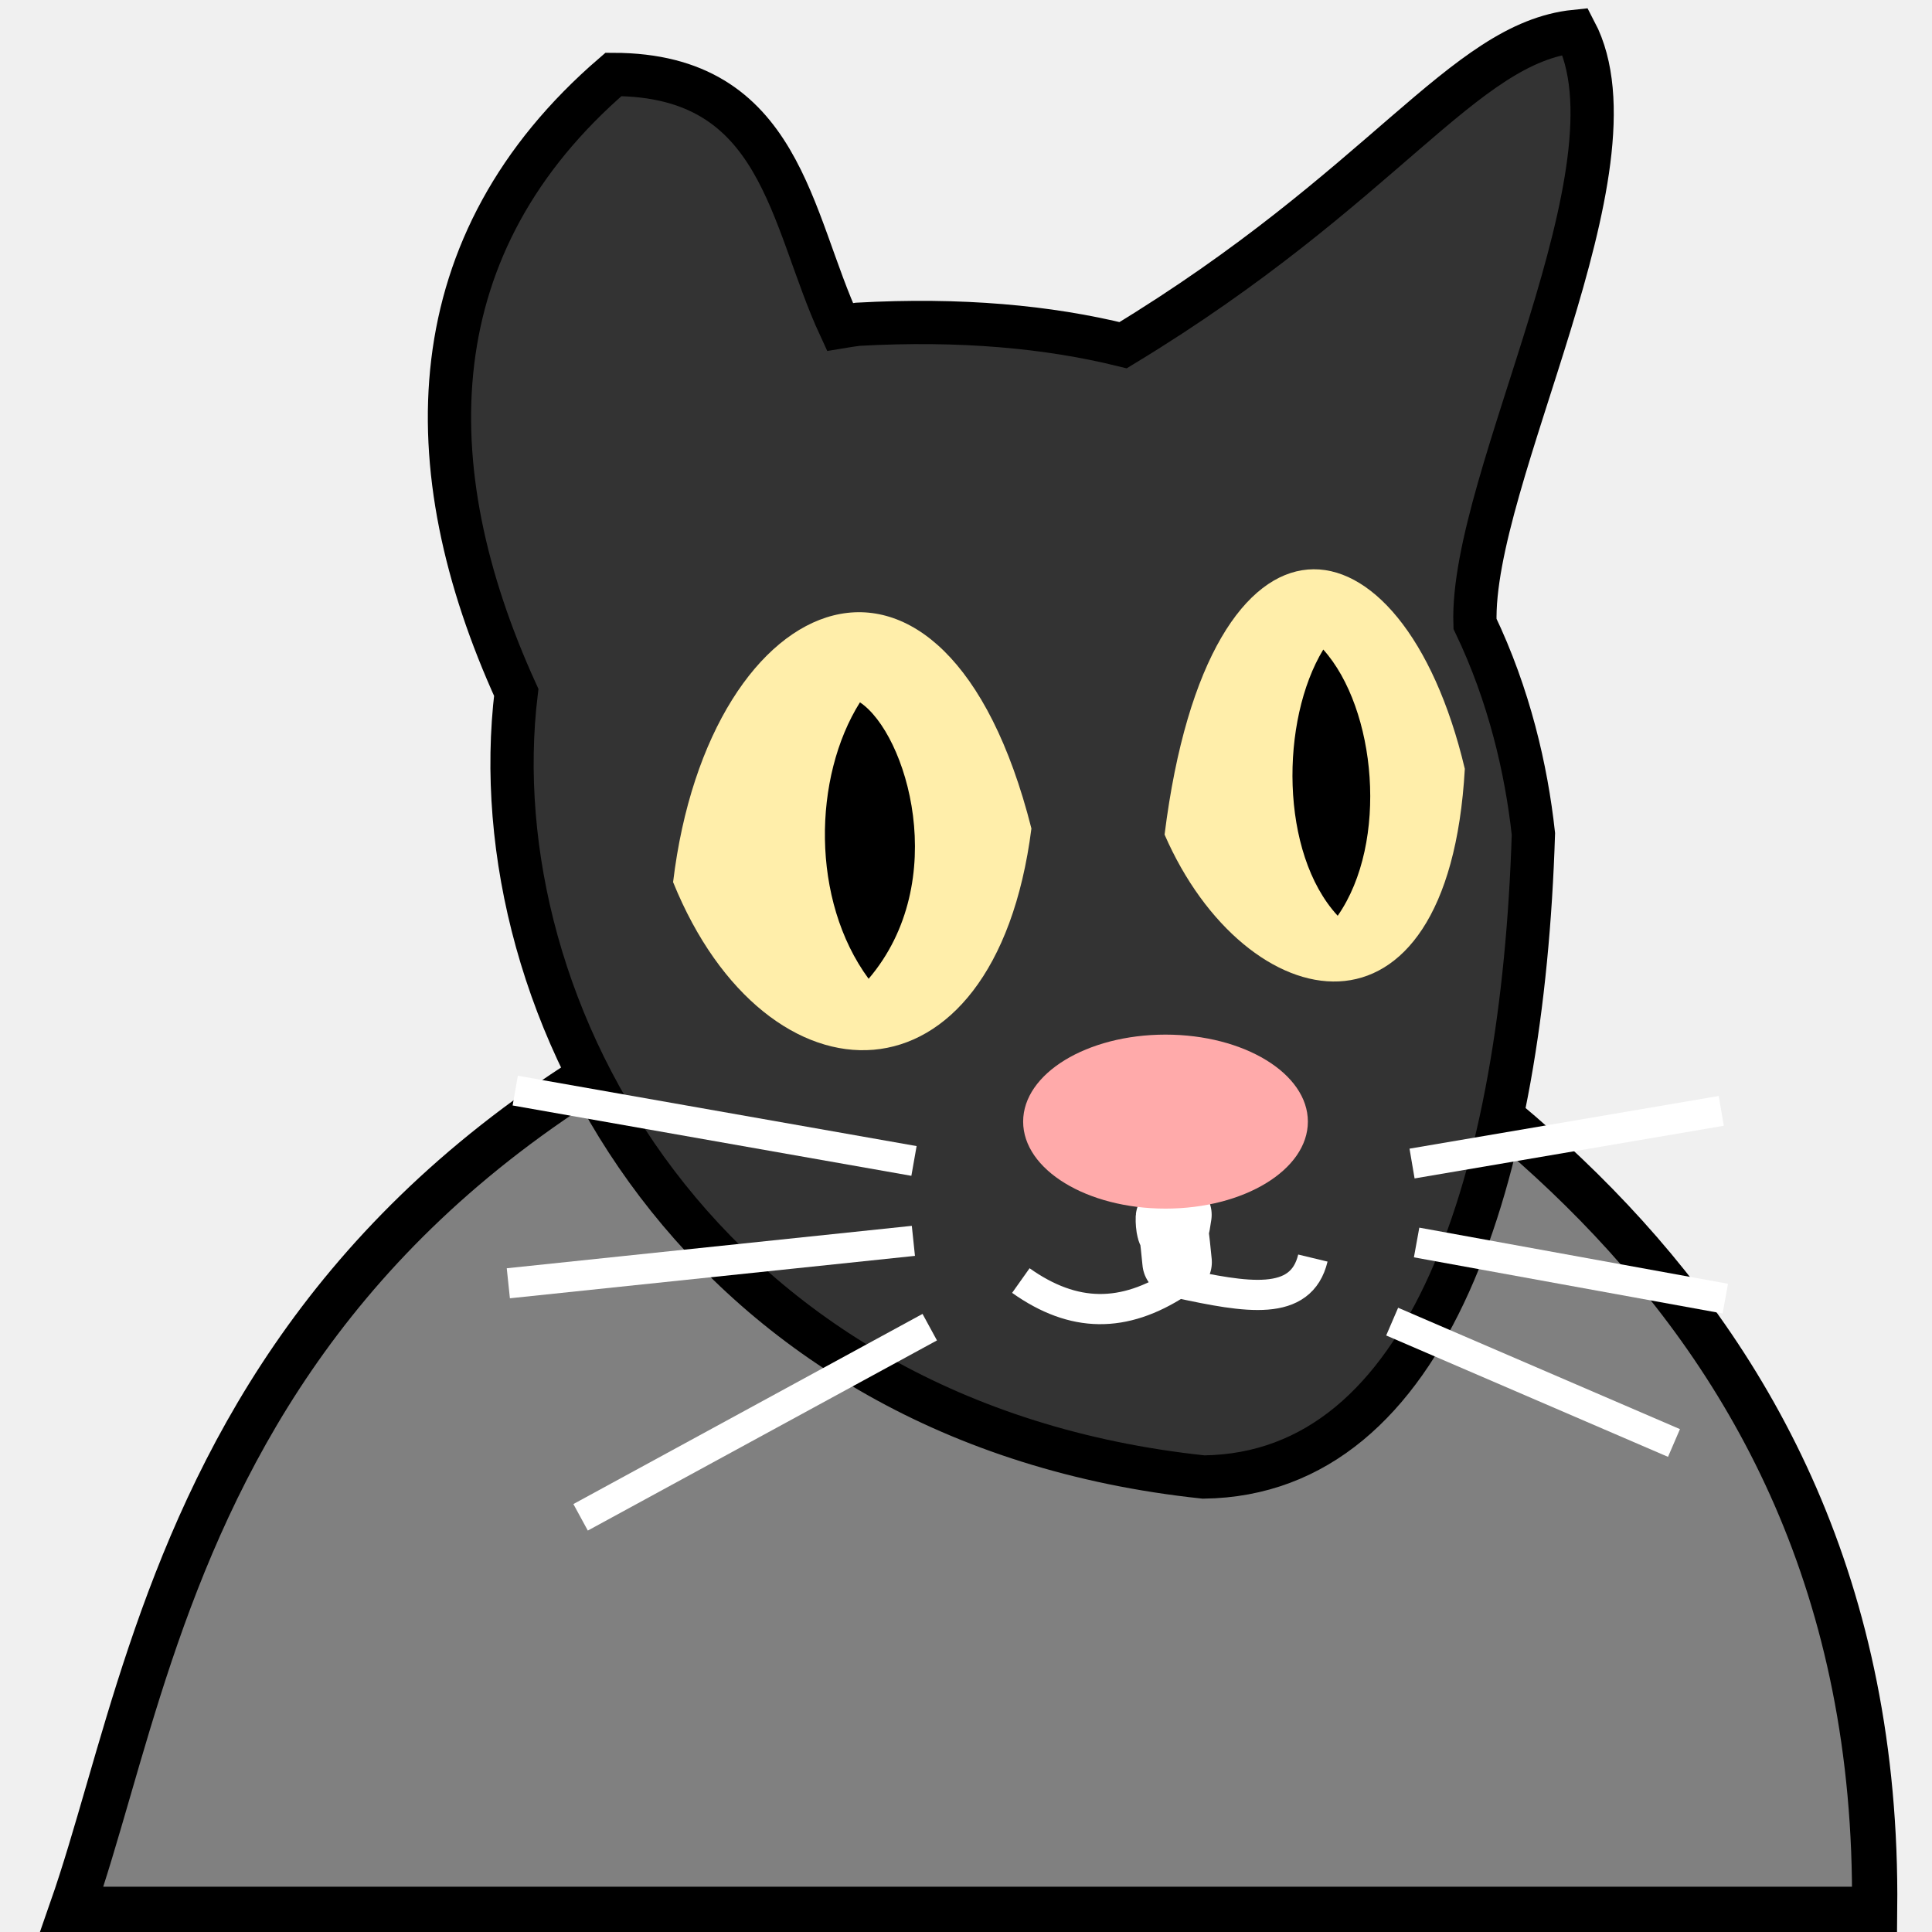
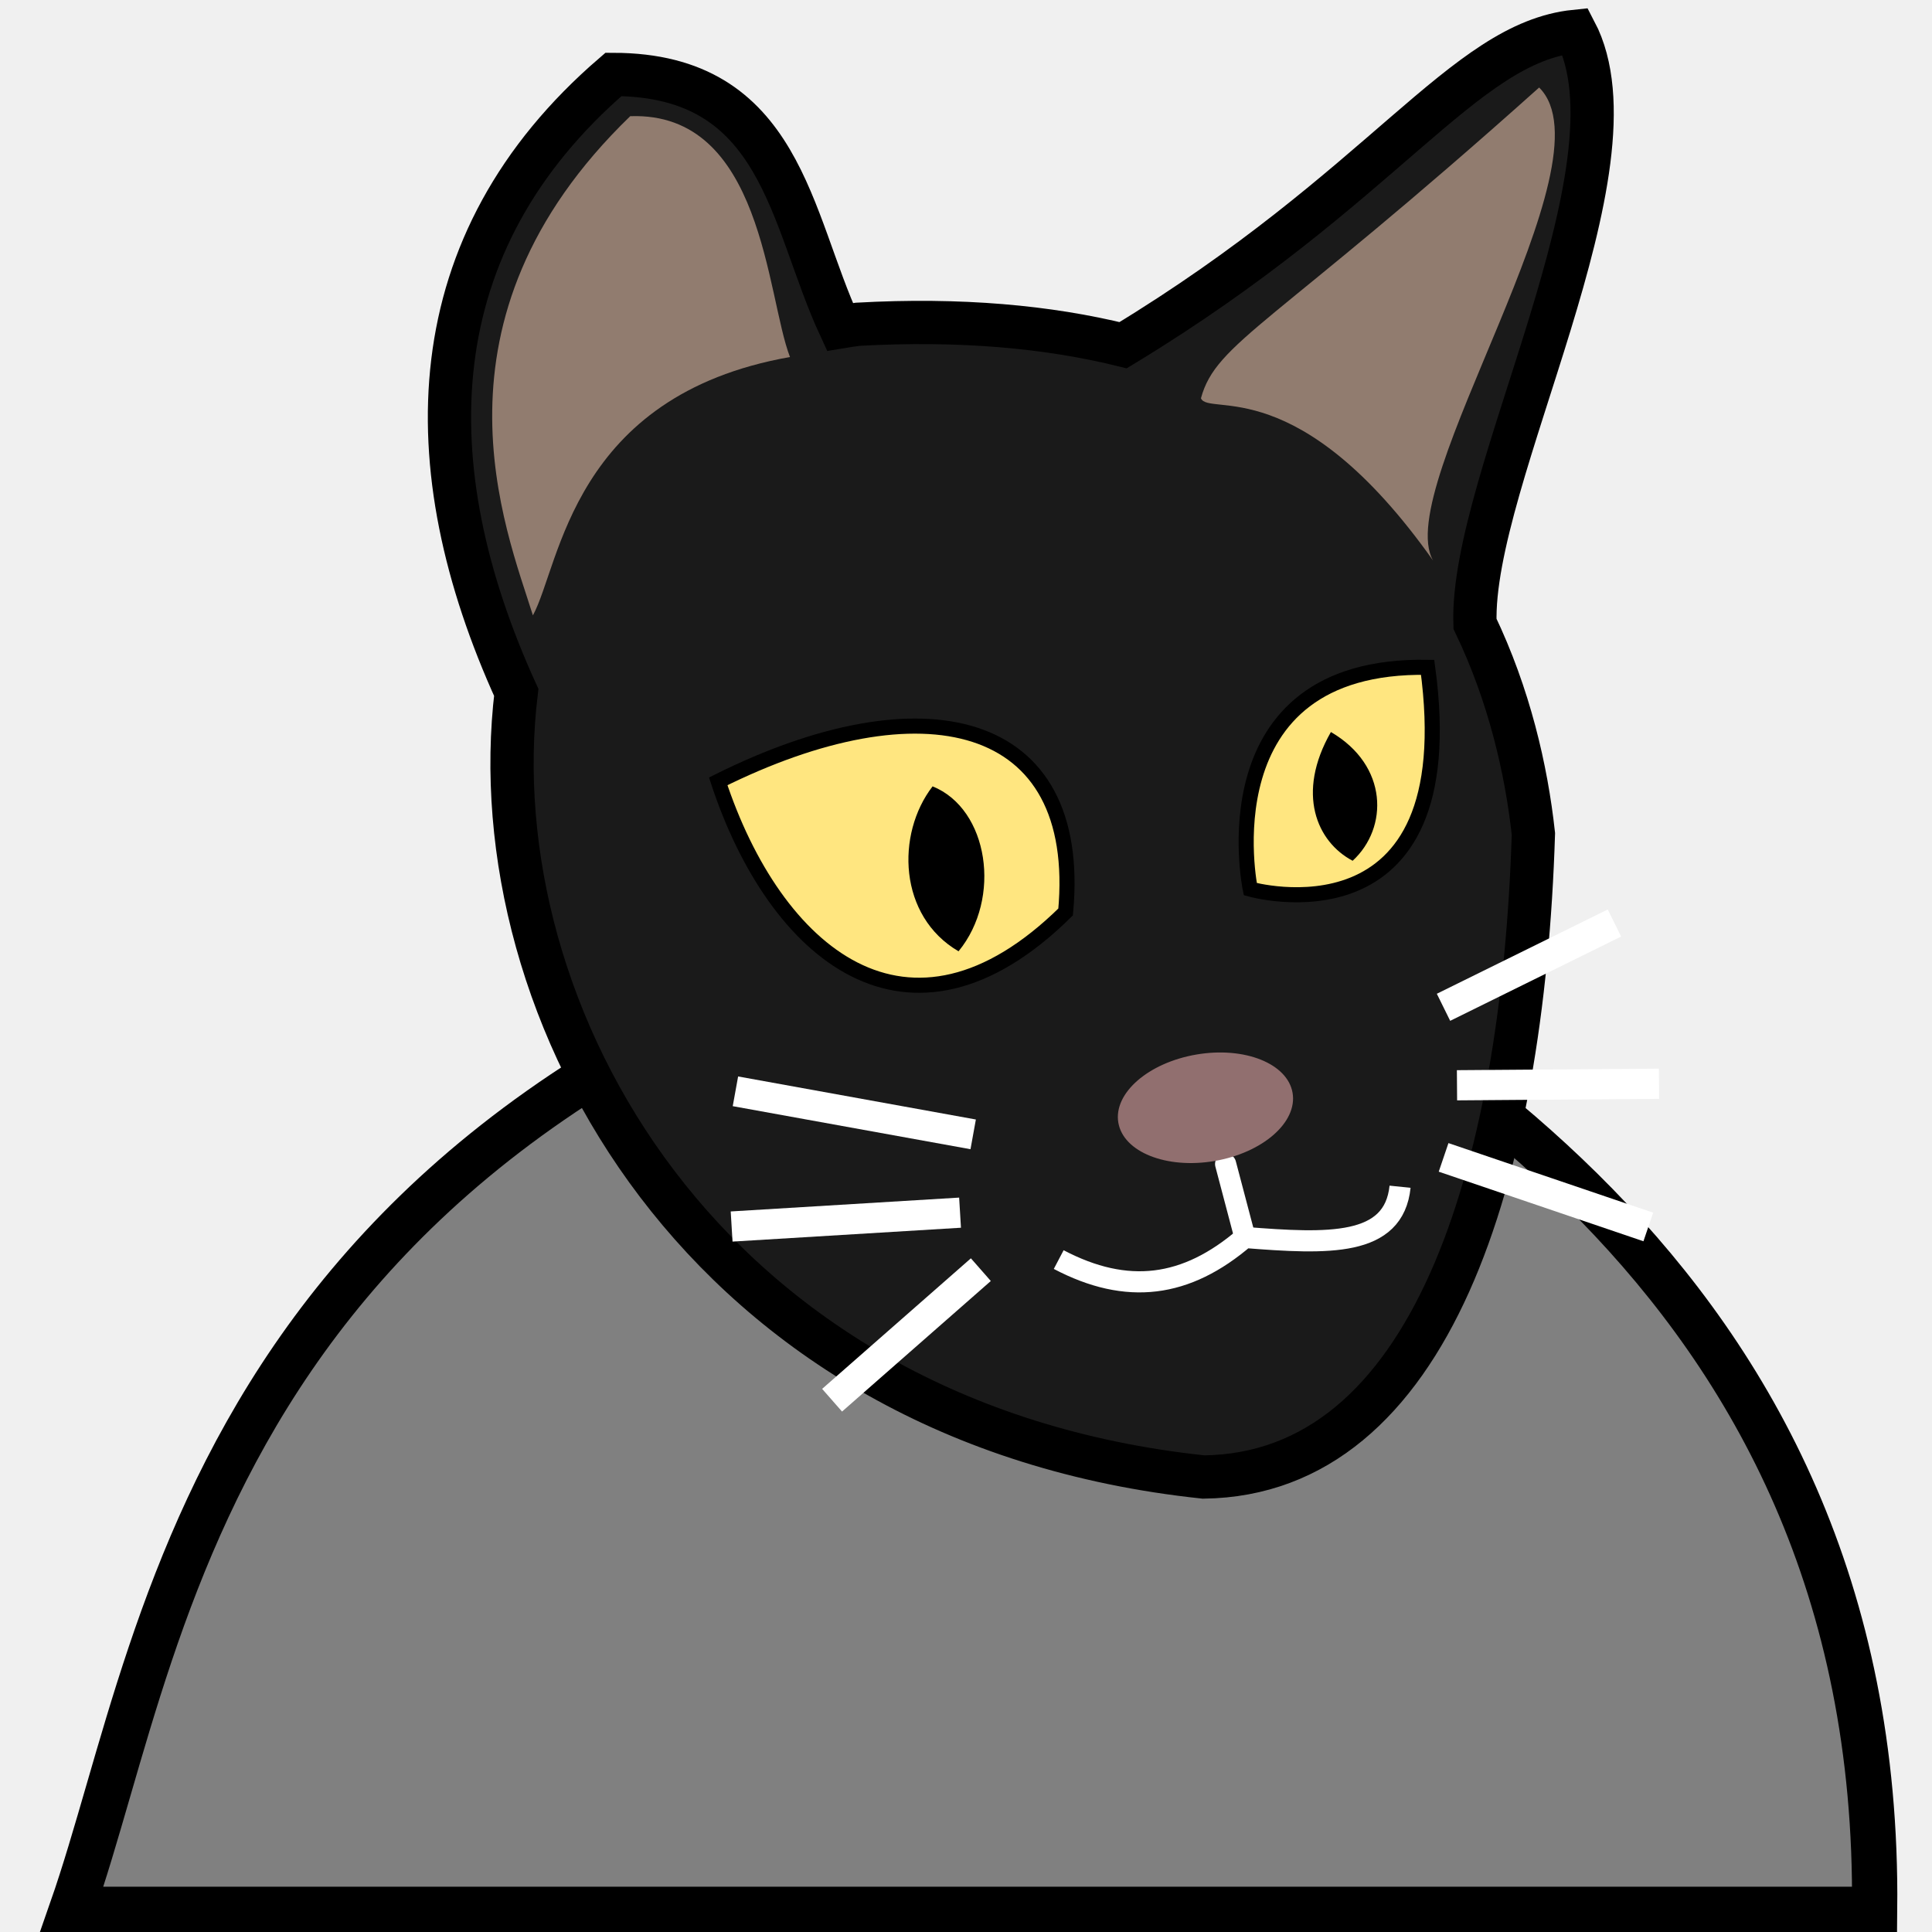
<svg xmlns="http://www.w3.org/2000/svg" width="64mm" height="64mm" viewBox="0 0 64 64" version="1.1" id="svg8">
  <defs id="defs2" />
  <g id="layer5" style="display:none">
    <path style="fill:#d4aa00;fill-opacity:1;stroke:none;stroke-width:0.265;stroke-miterlimit:4;stroke-dasharray:none;stroke-opacity:1" d="M 54,64 0,64.748 C -0.246,47.423 12.283,43.221 20.891,44.357 22.748,31.461 38.034,40.504 40.05,47.378 46.517,47.82 53.164,51.094 54,64 Z" id="path906" />
  </g>
  <g id="layer6">
    <path style="fill:#808080;fill-opacity:1;stroke:#000000;stroke-width:1.5;stroke-linecap:butt;stroke-linejoin:miter;stroke-miterlimit:4;stroke-dasharray:none;stroke-opacity:1" d="M 2.379,63.25 C 5.705,53.728 6.988,35.524 37.184,28.804 45.6,33.762 62.321,41.968 62.099,63.25 Z" id="path3716" />
  </g>
  <g id="layer1" transform="translate(0,-233)" style="display:inline;opacity:1" />
  <g id="layer2" style="display:inline;opacity:1" />
  <g id="layer3" style="display:inline;opacity:1">
-     <path style="display:inline;opacity:1;fill:#333333;fill-opacity:1;stroke:#000000;stroke-width:1.433;stroke-linecap:butt;stroke-linejoin:miter;stroke-miterlimit:10;stroke-dasharray:none;stroke-opacity:1" d="M 52.181,1.038 C 48.465,1.42 45.856,6.19 37.205,11.435 34.728,10.824 31.822,10.552 28.412,10.742 28.213,10.766 28.019,10.799 27.825,10.831 26.163,7.245 25.909,2.475 20.321,2.466 13.835,8.05 13.686,15.439 17.101,22.936 15.83,33.456 23.233,47.168 39.871,48.928 47.376,48.832 50.439,38.983 50.796,27.624 50.562,25.483 49.994,23.028 48.861,20.664 48.698,15.856 54.537,5.526 52.181,1.038 Z" id="path4485" />
-     <path style="fill:#ffeeaa;fill-opacity:1;stroke:none;stroke-width:0.437;stroke-linecap:butt;stroke-linejoin:miter;stroke-miterlimit:10;stroke-dasharray:none;stroke-opacity:1" d="m 22.297,29.221 c 1.192,-9.901 9.013,-13.065 11.87,-1.776 -1.219,9.54 -8.777,9.414 -11.87,1.776 z" id="path4505-0" />
-     <path style="fill:#ffeeaa;fill-opacity:1;stroke:none;stroke-width:0.462;stroke-linecap:butt;stroke-linejoin:miter;stroke-miterlimit:10;stroke-dasharray:none;stroke-opacity:1" d="m 38.578,27.647 c 1.469,-11.749 7.868,-10.94 9.946,-2.178 -0.545,9.726 -7.269,8.325 -9.946,2.178 z" id="path4505-0-9" />
-     <path style="fill:none;stroke:#ffffff;stroke-width:2.302;stroke-linecap:round;stroke-linejoin:miter;stroke-miterlimit:4;stroke-dasharray:none;stroke-opacity:1" d="m 38.987,40.242 c -0.252,1.864 -0.325,-1.869 0.006,1.57" id="path4573" />
-     <path style="display:inline;opacity:1;fill:#000000;fill-opacity:1;stroke:none;stroke-width:0.437;stroke-linecap:butt;stroke-linejoin:miter;stroke-miterlimit:10;stroke-dasharray:none;stroke-opacity:1" d="m 28.774,32.424 c -1.919,-2.607 -1.844,-6.681 -0.287,-9.158 1.546,1.03 3.043,5.927 0.287,9.158 z" id="path4505-0-6" />
-     <path style="display:inline;opacity:1;fill:#000000;fill-opacity:1;stroke:none;stroke-width:0.437;stroke-linecap:butt;stroke-linejoin:miter;stroke-miterlimit:10;stroke-dasharray:none;stroke-opacity:1" d="m 44.313,30.336 c -1.919,-2.078 -1.902,-6.475 -0.478,-8.819 1.757,1.956 2.175,6.382 0.478,8.819 z" id="path4505-0-6-1" />
-     <ellipse style="fill:#ffaaaa;fill-opacity:1;stroke:none;stroke-width:3.064;stroke-linecap:butt;stroke-linejoin:round;stroke-miterlimit:4;stroke-dasharray:none;stroke-opacity:1;paint-order:normal" id="path3832" cx="38.609" cy="37.155" rx="4.716" ry="2.882" />
-     <path style="fill:#ffffff;stroke:#ffffff;stroke-width:1;stroke-linecap:butt;stroke-linejoin:miter;stroke-miterlimit:4;stroke-dasharray:none;stroke-opacity:1" d="m 17.068,36.128 13.209,2.33" id="path3834" />
-     <path style="display:inline;opacity:1;fill:#ffffff;stroke:#ffffff;stroke-width:1;stroke-linecap:butt;stroke-linejoin:miter;stroke-miterlimit:4;stroke-dasharray:none;stroke-opacity:1" d="M 19.233,50.263 30.799,43.964" id="path3834-8" />
-     <path style="display:inline;opacity:1;fill:#ffffff;stroke:#ffffff;stroke-width:1;stroke-linecap:butt;stroke-linejoin:miter;stroke-miterlimit:4;stroke-dasharray:none;stroke-opacity:1" d="M 57.019,36.799 46.776,38.544" id="path3834-8-7" />
-     <path style="display:inline;opacity:1;fill:#ffffff;stroke:#ffffff;stroke-width:1;stroke-linecap:butt;stroke-linejoin:miter;stroke-miterlimit:4;stroke-dasharray:none;stroke-opacity:1" d="m 55.453,47.801 -9.336,-4.021" id="path3834-8-7-9" />
-     <path style="display:inline;opacity:1;fill:#ffffff;stroke:#ffffff;stroke-width:1;stroke-linecap:butt;stroke-linejoin:miter;stroke-miterlimit:4;stroke-dasharray:none;stroke-opacity:1" d="m 16.839,42.51 13.418,-1.405" id="path3834-8-2" />
-     <path style="display:inline;opacity:1;fill:#ffffff;stroke:#ffffff;stroke-width:1;stroke-linecap:butt;stroke-linejoin:miter;stroke-miterlimit:4;stroke-dasharray:none;stroke-opacity:1" d="M 57.153,43.019 46.927,41.159" id="path3834-8-7-0" />
-     <path style="fill:none;stroke:#ffffff;stroke-width:1;stroke-linecap:butt;stroke-linejoin:miter;stroke-miterlimit:4;stroke-dasharray:none;stroke-opacity:1" d="m 33.817,42.42 c 1.751,1.242 3.409,1.251 5.209,0.079 2.277,0.491 4.071,0.811 4.465,-0.824" id="path3930" />
+     <path style="display:inline;opacity:1;fill:#1a1a1a;fill-opacity:1;stroke:#000000;stroke-width:1.433;stroke-linecap:butt;stroke-linejoin:miter;stroke-miterlimit:10;stroke-dasharray:none;stroke-opacity:1" d="M 52.181,1.038 C 48.465,1.42 45.856,6.19 37.205,11.435 34.728,10.824 31.822,10.552 28.412,10.742 28.213,10.766 28.019,10.799 27.825,10.831 26.163,7.245 25.909,2.475 20.321,2.466 13.835,8.05 13.686,15.439 17.101,22.936 15.83,33.456 23.233,47.168 39.871,48.928 47.376,48.832 50.439,38.983 50.796,27.624 50.562,25.483 49.994,23.028 48.861,20.664 48.698,15.856 54.537,5.526 52.181,1.038 Z" id="path4485" />
+     <path style="fill:none;stroke:#ffffff;stroke-width:0.7;stroke-linecap:round;stroke-linejoin:miter;stroke-miterlimit:4;stroke-dasharray:none;stroke-opacity:1" d="m 40.6,38.559 0.602,2.283" id="path4573" />
+     <ellipse style="fill:#916f6f;fill-opacity:1;stroke:none;stroke-width:1.903;stroke-linecap:butt;stroke-linejoin:round;stroke-miterlimit:4;stroke-dasharray:none;stroke-opacity:1;paint-order:normal" id="path3832" cx="33.177" cy="42.901" rx="2.928" ry="1.789" transform="rotate(-9.701918)" />
+     <path style="fill:#ffffff;stroke:#ffffff;stroke-width:1;stroke-linecap:butt;stroke-linejoin:miter;stroke-miterlimit:4;stroke-dasharray:none;stroke-opacity:1" d="m 24.362,36.151 7.876,1.426" id="path3834" />
+     <path style="display:inline;opacity:1;fill:#ffffff;stroke:#ffffff;stroke-width:1;stroke-linecap:butt;stroke-linejoin:miter;stroke-miterlimit:4;stroke-dasharray:none;stroke-opacity:1" d="m 27.564,46.384 4.928,-4.325" id="path3834-8" />
+     <path style="display:inline;opacity:1;fill:#ffffff;stroke:#ffffff;stroke-width:1;stroke-linecap:butt;stroke-linejoin:miter;stroke-miterlimit:4;stroke-dasharray:none;stroke-opacity:1" d="M 53.48,30.576 47.818,33.368" id="path3834-8-7" />
+     <path style="display:inline;opacity:1;fill:#ffffff;stroke:#ffffff;stroke-width:1;stroke-linecap:butt;stroke-linejoin:miter;stroke-miterlimit:4;stroke-dasharray:none;stroke-opacity:1" d="M 54.602,40.645 47.821,38.34" id="path3834-8-7-9" />
+     <path style="display:inline;opacity:1;fill:#ffffff;stroke:#ffffff;stroke-width:1;stroke-linecap:butt;stroke-linejoin:miter;stroke-miterlimit:4;stroke-dasharray:none;stroke-opacity:1" d="M 24.236,40.63 31.803,40.171" id="path3834-8-2" />
+     <path style="display:inline;opacity:1;fill:#ffffff;stroke:#ffffff;stroke-width:1;stroke-linecap:butt;stroke-linejoin:miter;stroke-miterlimit:4;stroke-dasharray:none;stroke-opacity:1" d="m 54.957,35.901 -6.692,0.05" id="path3834-8-7-0" />
+     <path style="fill:none;stroke:#ffffff;stroke-width:0.7;stroke-linecap:butt;stroke-linejoin:miter;stroke-miterlimit:4;stroke-dasharray:none;stroke-opacity:1" d="m 35.071,41.725 c 2.265,1.189 4.224,0.937 6.165,-0.732 2.767,0.218 4.937,0.312 5.143,-1.681" id="path3930" />
+     <path style="display:inline;opacity:1;fill:#ffe680;fill-opacity:1;stroke:#000000;stroke-width:0.5;stroke-linecap:butt;stroke-linejoin:miter;stroke-miterlimit:10;stroke-dasharray:none;stroke-opacity:1" d="m 35.3,30.21 c -5.214,5.145 -9.638,1.357 -11.508,-4.327 6.719,-3.354 12.112,-2.203 11.508,4.327 z" id="path4505" />
+     <path style="display:inline;opacity:1;fill:#ffe680;fill-opacity:1;stroke:#000000;stroke-width:0.5;stroke-linecap:butt;stroke-linejoin:miter;stroke-miterlimit:10;stroke-dasharray:none;stroke-opacity:1" d="m 41.417,29.454 c 0,0 -1.558,-7.476 5.875,-7.348 1.28,9.383 -5.875,7.348 -5.875,7.348 z" id="path4505-6" />
+     <path style="display:inline;opacity:1;fill:#000000;fill-opacity:1;stroke:none;stroke-width:0.342;stroke-linecap:butt;stroke-linejoin:miter;stroke-miterlimit:10;stroke-dasharray:none;stroke-opacity:1" d="m 31.753,31.513 c -1.99,-1.16 -2.081,-3.878 -0.86,-5.464 1.857,0.748 2.301,3.71 0.86,5.464 z" id="path4505-0-3" />
+     <path style="display:inline;opacity:1;fill:#000000;fill-opacity:1;stroke:none;stroke-width:0.342;stroke-linecap:butt;stroke-linejoin:miter;stroke-miterlimit:10;stroke-dasharray:none;stroke-opacity:1" d="m 44.808,28.514 c -1.187,-0.625 -1.883,-2.231 -0.72,-4.265 1.905,1.112 1.905,3.177 0.72,4.265 z" id="path4505-0-9-6" />
+     <path style="fill:#917c6f;fill-opacity:1;stroke:none;stroke-width:0.265;stroke-linecap:butt;stroke-linejoin:miter;stroke-miterlimit:4;stroke-dasharray:none;stroke-opacity:1" d="M 20.877,3.849 C 13.867,10.624 16.771,17.554 17.653,20.385 18.563,18.717 18.94,13.103 26.169,11.827 25.387,9.802 25.273,3.691 20.877,3.849 Z" id="path2466" />
+     <path style="display:inline;opacity:1;fill:#917c6f;fill-opacity:1;stroke:none;stroke-width:0.265;stroke-linecap:butt;stroke-linejoin:miter;stroke-miterlimit:4;stroke-dasharray:none;stroke-opacity:1" d="M 50.986,2.899 C 42.131,10.827 40.291,11.324 39.783,13.193 40.039,13.811 43.015,12.272 47.472,18.568 46.077,16.121 53.487,5.382 50.986,2.899 Z" id="path2466-7" />
  </g>
</svg>
